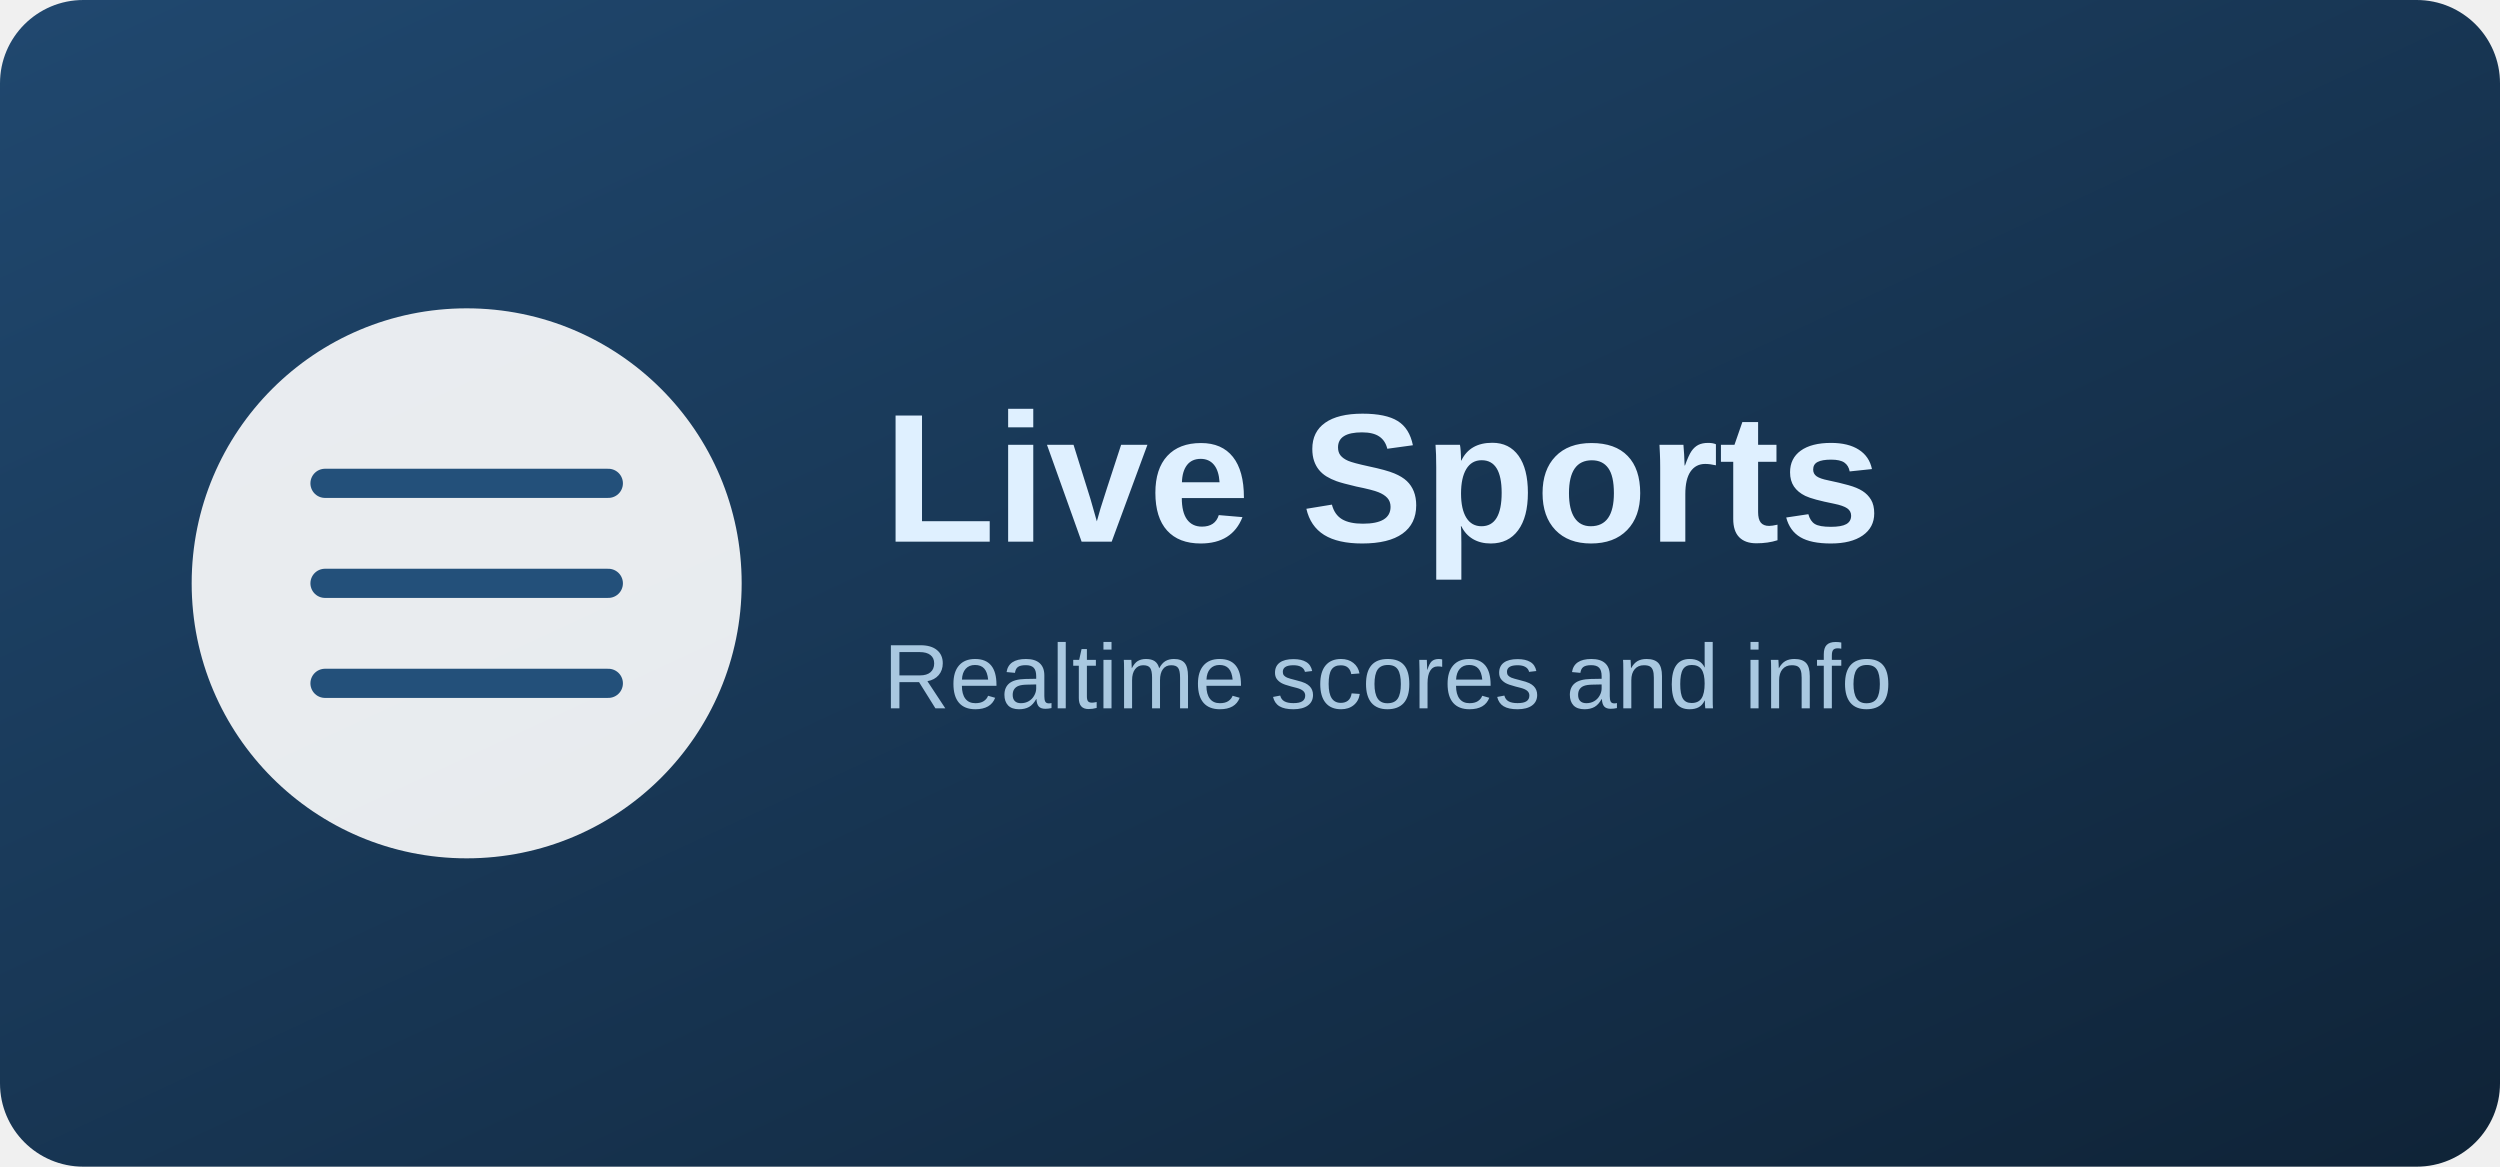
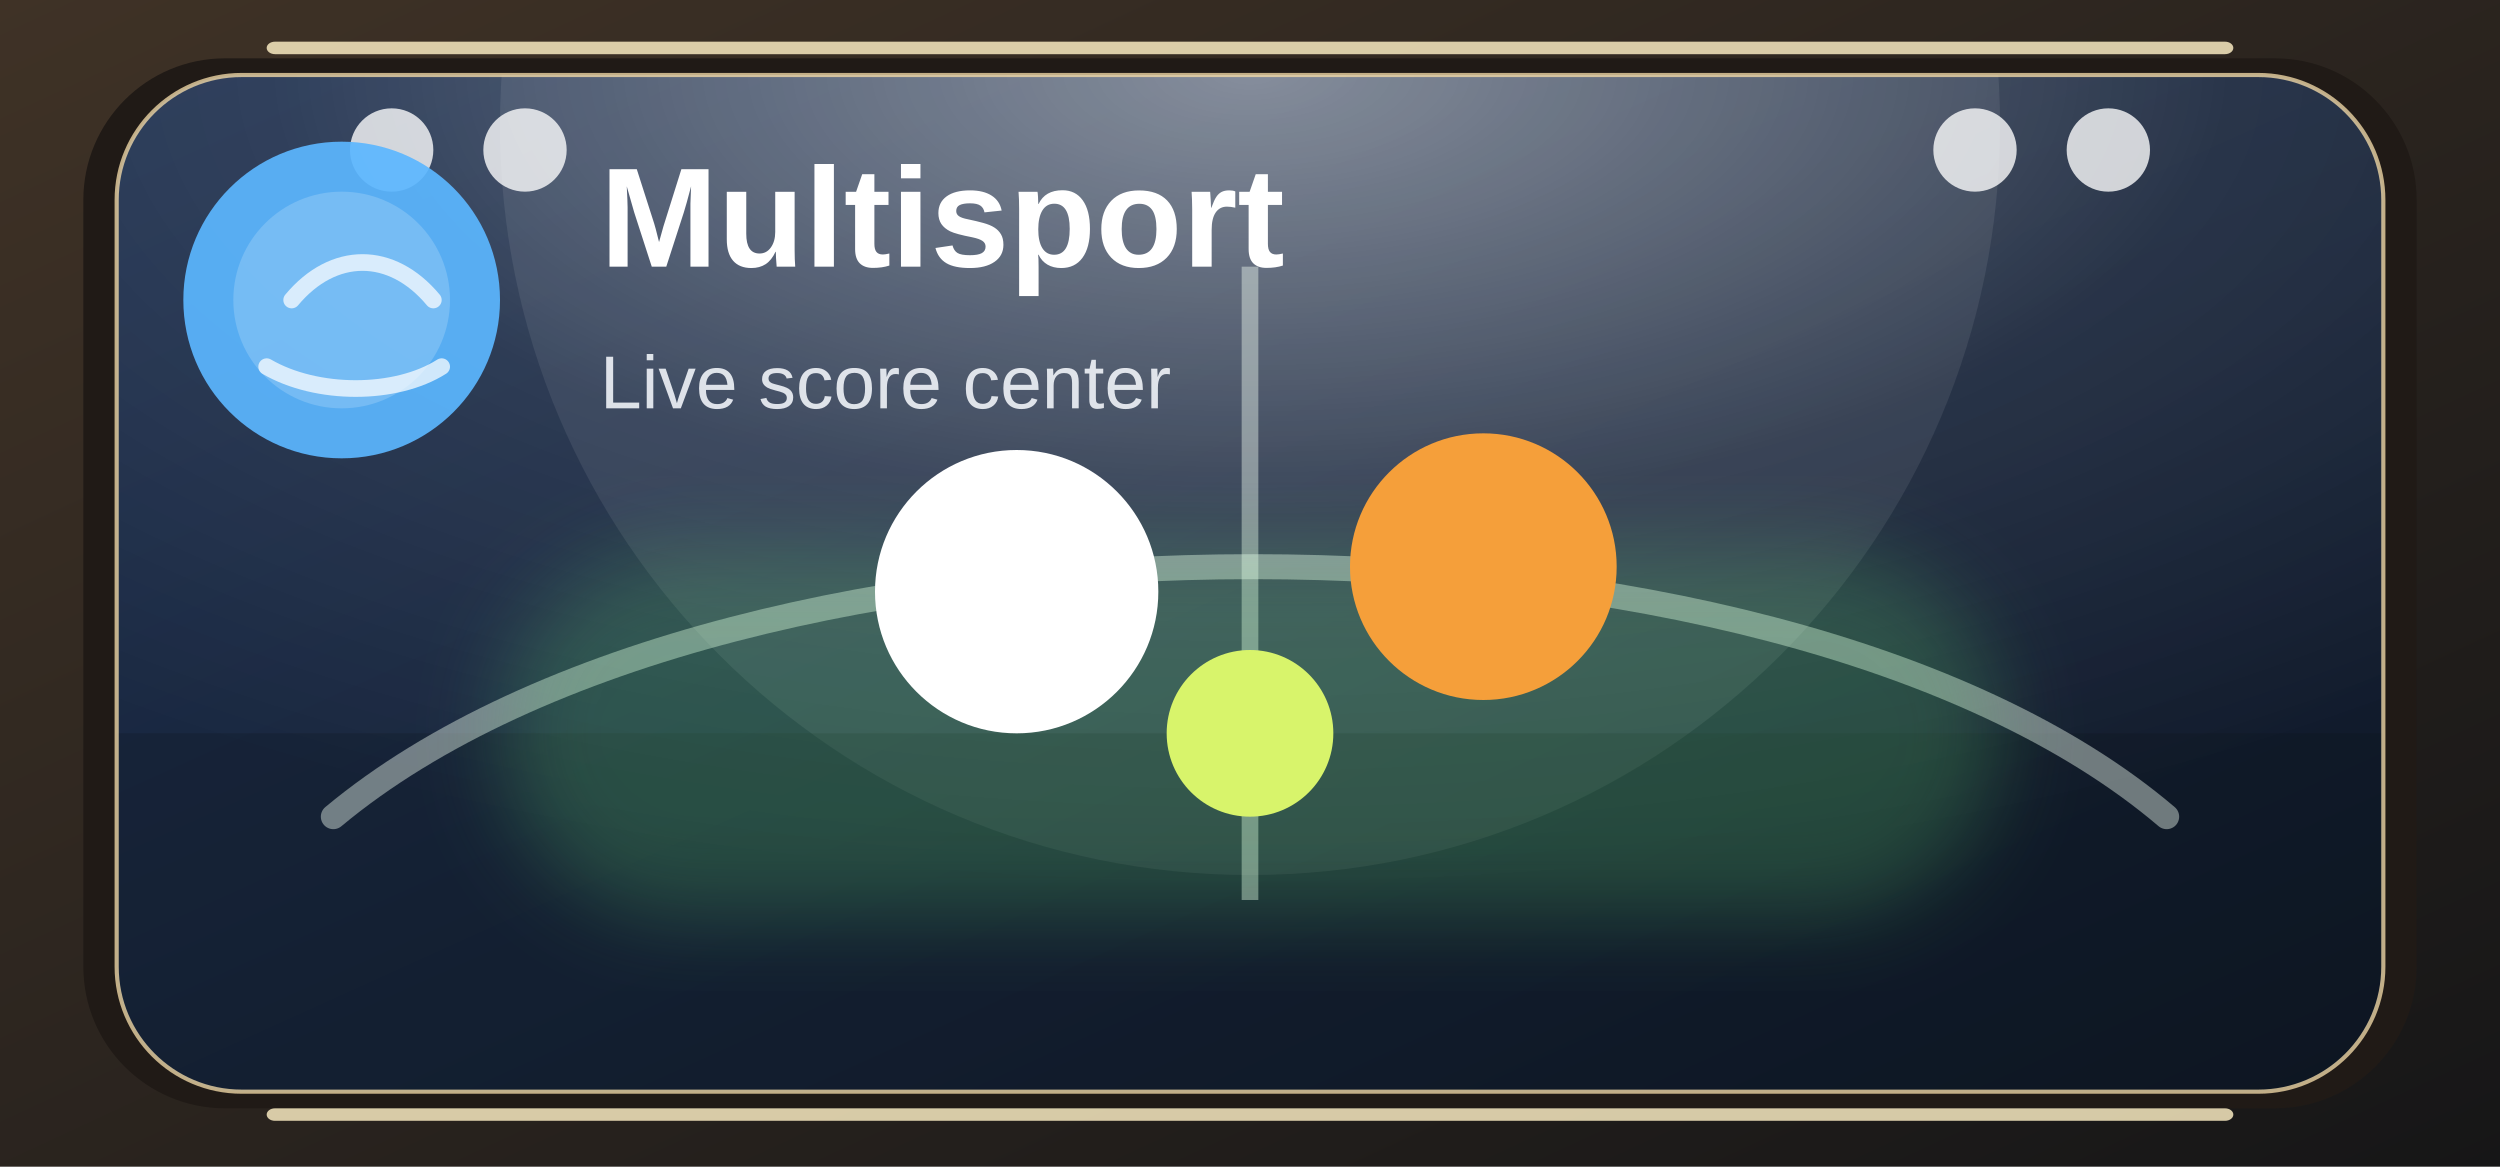
- <svg xmlns="http://www.w3.org/2000/svg" viewBox="0 0 600 280">
+ <svg xmlns="http://www.w3.org/2000/svg" viewBox="0 0 600 280" fill="none">
  <defs>
-     <linearGradient id="g" x1="0" y1="0" x2="1" y2="1">
-       <stop offset="0%" stop-color="#20486f" />
-       <stop offset="100%" stop-color="#0f2337" />
+     <linearGradient id="default-bg" x1="0" y1="0" x2="1" y2="1">
+       <stop offset="0%" stop-color="#1f3150" />
+       <stop offset="100%" stop-color="#0e1624" />
    </linearGradient>
+     <radialGradient id="default-light" cx="50%" cy="0%" r="80%">
+       <stop offset="0%" stop-color="#ffffff" stop-opacity="0.42" />
+       <stop offset="54%" stop-color="#ffffff" stop-opacity="0.08" />
+       <stop offset="100%" stop-color="#ffffff" stop-opacity="0" />
+     </radialGradient>
+     <linearGradient id="default-frame" x1="0" y1="0" x2="1" y2="1">
+       <stop offset="0%" stop-color="#3f3226" />
+       <stop offset="100%" stop-color="#161617" />
+     </linearGradient>
+     <clipPath id="default-clip">
+       <rect x="28" y="18" width="544" height="244" rx="30" />
+     </clipPath>
+     <filter id="default-glow" x="-20%" y="-20%" width="140%" height="140%">
+       <feGaussianBlur stdDeviation="10" />
+     </filter>
  </defs>
-   <rect width="600" height="280" rx="20" fill="url(#g)" />
-   <circle cx="112" cy="140" r="66" fill="#ffffff" opacity="0.9" />
-   <path d="M78 116h68M78 140h68M78 164h68" stroke="#23507a" stroke-width="7" stroke-linecap="round" />
-   <text x="212" y="130" fill="#dff0ff" font-size="44" font-family="Arial, sans-serif" font-weight="700">Live Sports</text>
-   <text x="212" y="170" fill="#a9c8e0" font-size="22" font-family="Arial, sans-serif">Realtime scores and info</text>
+   <rect width="600" height="280" fill="url(#default-frame)" />
+   <rect x="20" y="14" width="560" height="252" rx="34" fill="#201a16" />
+   <g clip-path="url(#default-clip)">
+     <rect x="28" y="18" width="544" height="244" rx="30" fill="url(#default-bg)" />
+     <rect x="28" y="18" width="544" height="244" rx="30" fill="url(#default-light)" />
+     <circle cx="300" cy="30" r="180" fill="#ffffff" opacity="0.08" />
+     <rect x="28" y="176" width="544" height="86" fill="#0b1017" opacity="0.22" />
+     <path d="M80 196 C176 116, 426 116, 520 196" stroke="#f4fff4" stroke-opacity="0.42" stroke-width="6" stroke-linecap="round" />
+     <path d="M300 64 L300 216" stroke="#f4fff4" stroke-opacity="0.42" stroke-width="4" />
+     <g opacity="0.78">
+       <circle cx="94" cy="36" r="10" fill="#ffffff" />
+       <circle cx="126" cy="36" r="10" fill="#ffffff" />
+       <circle cx="474" cy="36" r="10" fill="#ffffff" />
+       <circle cx="506" cy="36" r="10" fill="#ffffff" />
+     </g>
+     <rect x="44" y="34" width="76" height="76" rx="38" fill="#5bb6ff" opacity="0.92" />
+     <circle cx="82" cy="72" r="26" fill="#ffffff" opacity="0.18" />
+     <path d="M70 72c10-12 24-12 34 0" stroke="#ffffff" stroke-width="4" stroke-linecap="round" opacity="0.72" />
+     <path d="M64 88c12 7 31 7 42 0" stroke="#ffffff" stroke-width="4" stroke-linecap="round" opacity="0.72" />
+     <text x="144" y="64" fill="#ffffff" font-family="Manrope, Arial, sans-serif" font-size="34" font-weight="800">Multisport</text>
+     <text x="144" y="98" fill="#f3f6fb" font-family="Manrope, Arial, sans-serif" font-size="18" opacity="0.88">Live score center</text>
+     <g opacity="0.22" filter="url(#default-glow)">
+       <rect x="120" y="132" width="360" height="88" rx="44" fill="#6ae67a" />
+     </g>
+     <circle cx="244" cy="142" r="34" fill="#ffffff" />
+     <circle cx="356" cy="136" r="32" fill="#f59f3a" />
+     <circle cx="300" cy="176" r="20" fill="#d8f46b" />
+   </g>
+   <rect x="28" y="18" width="544" height="244" rx="30" stroke="#f1d9a7" stroke-opacity="0.78" />
+   <rect x="64" y="10" width="472" height="3" rx="2" fill="#fff0c6" opacity="0.82" />
+   <rect x="64" y="266" width="472" height="3" rx="2" fill="#fff0c6" opacity="0.82" />
</svg>
